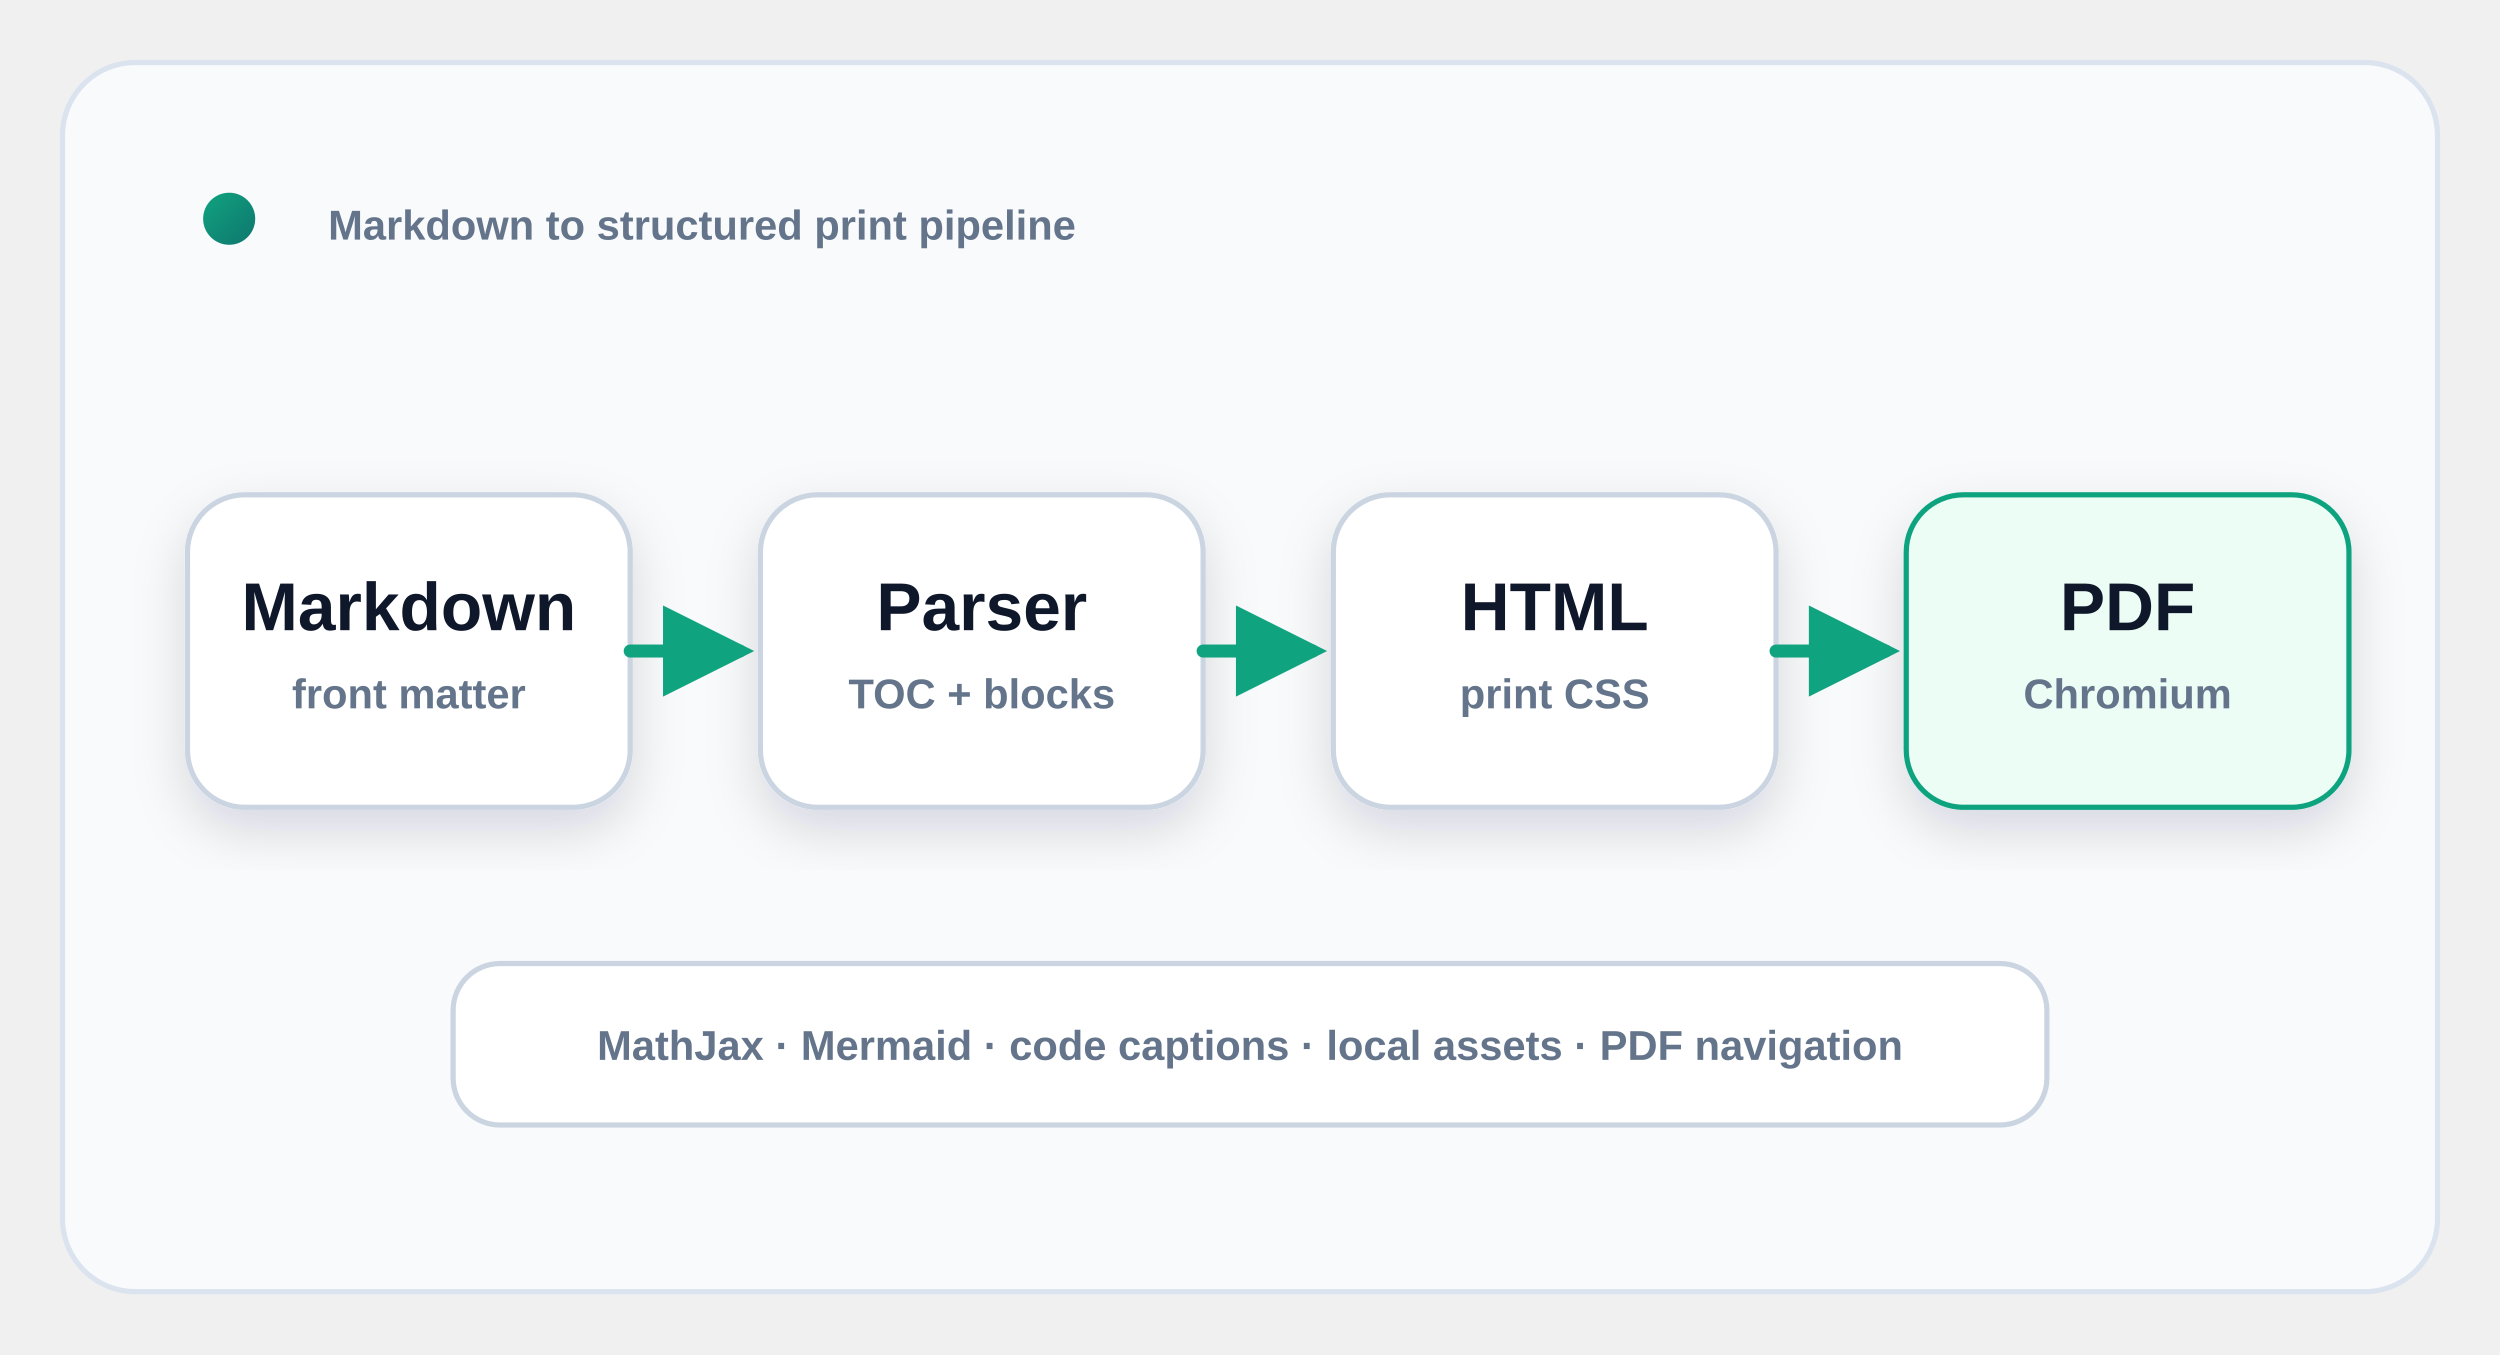
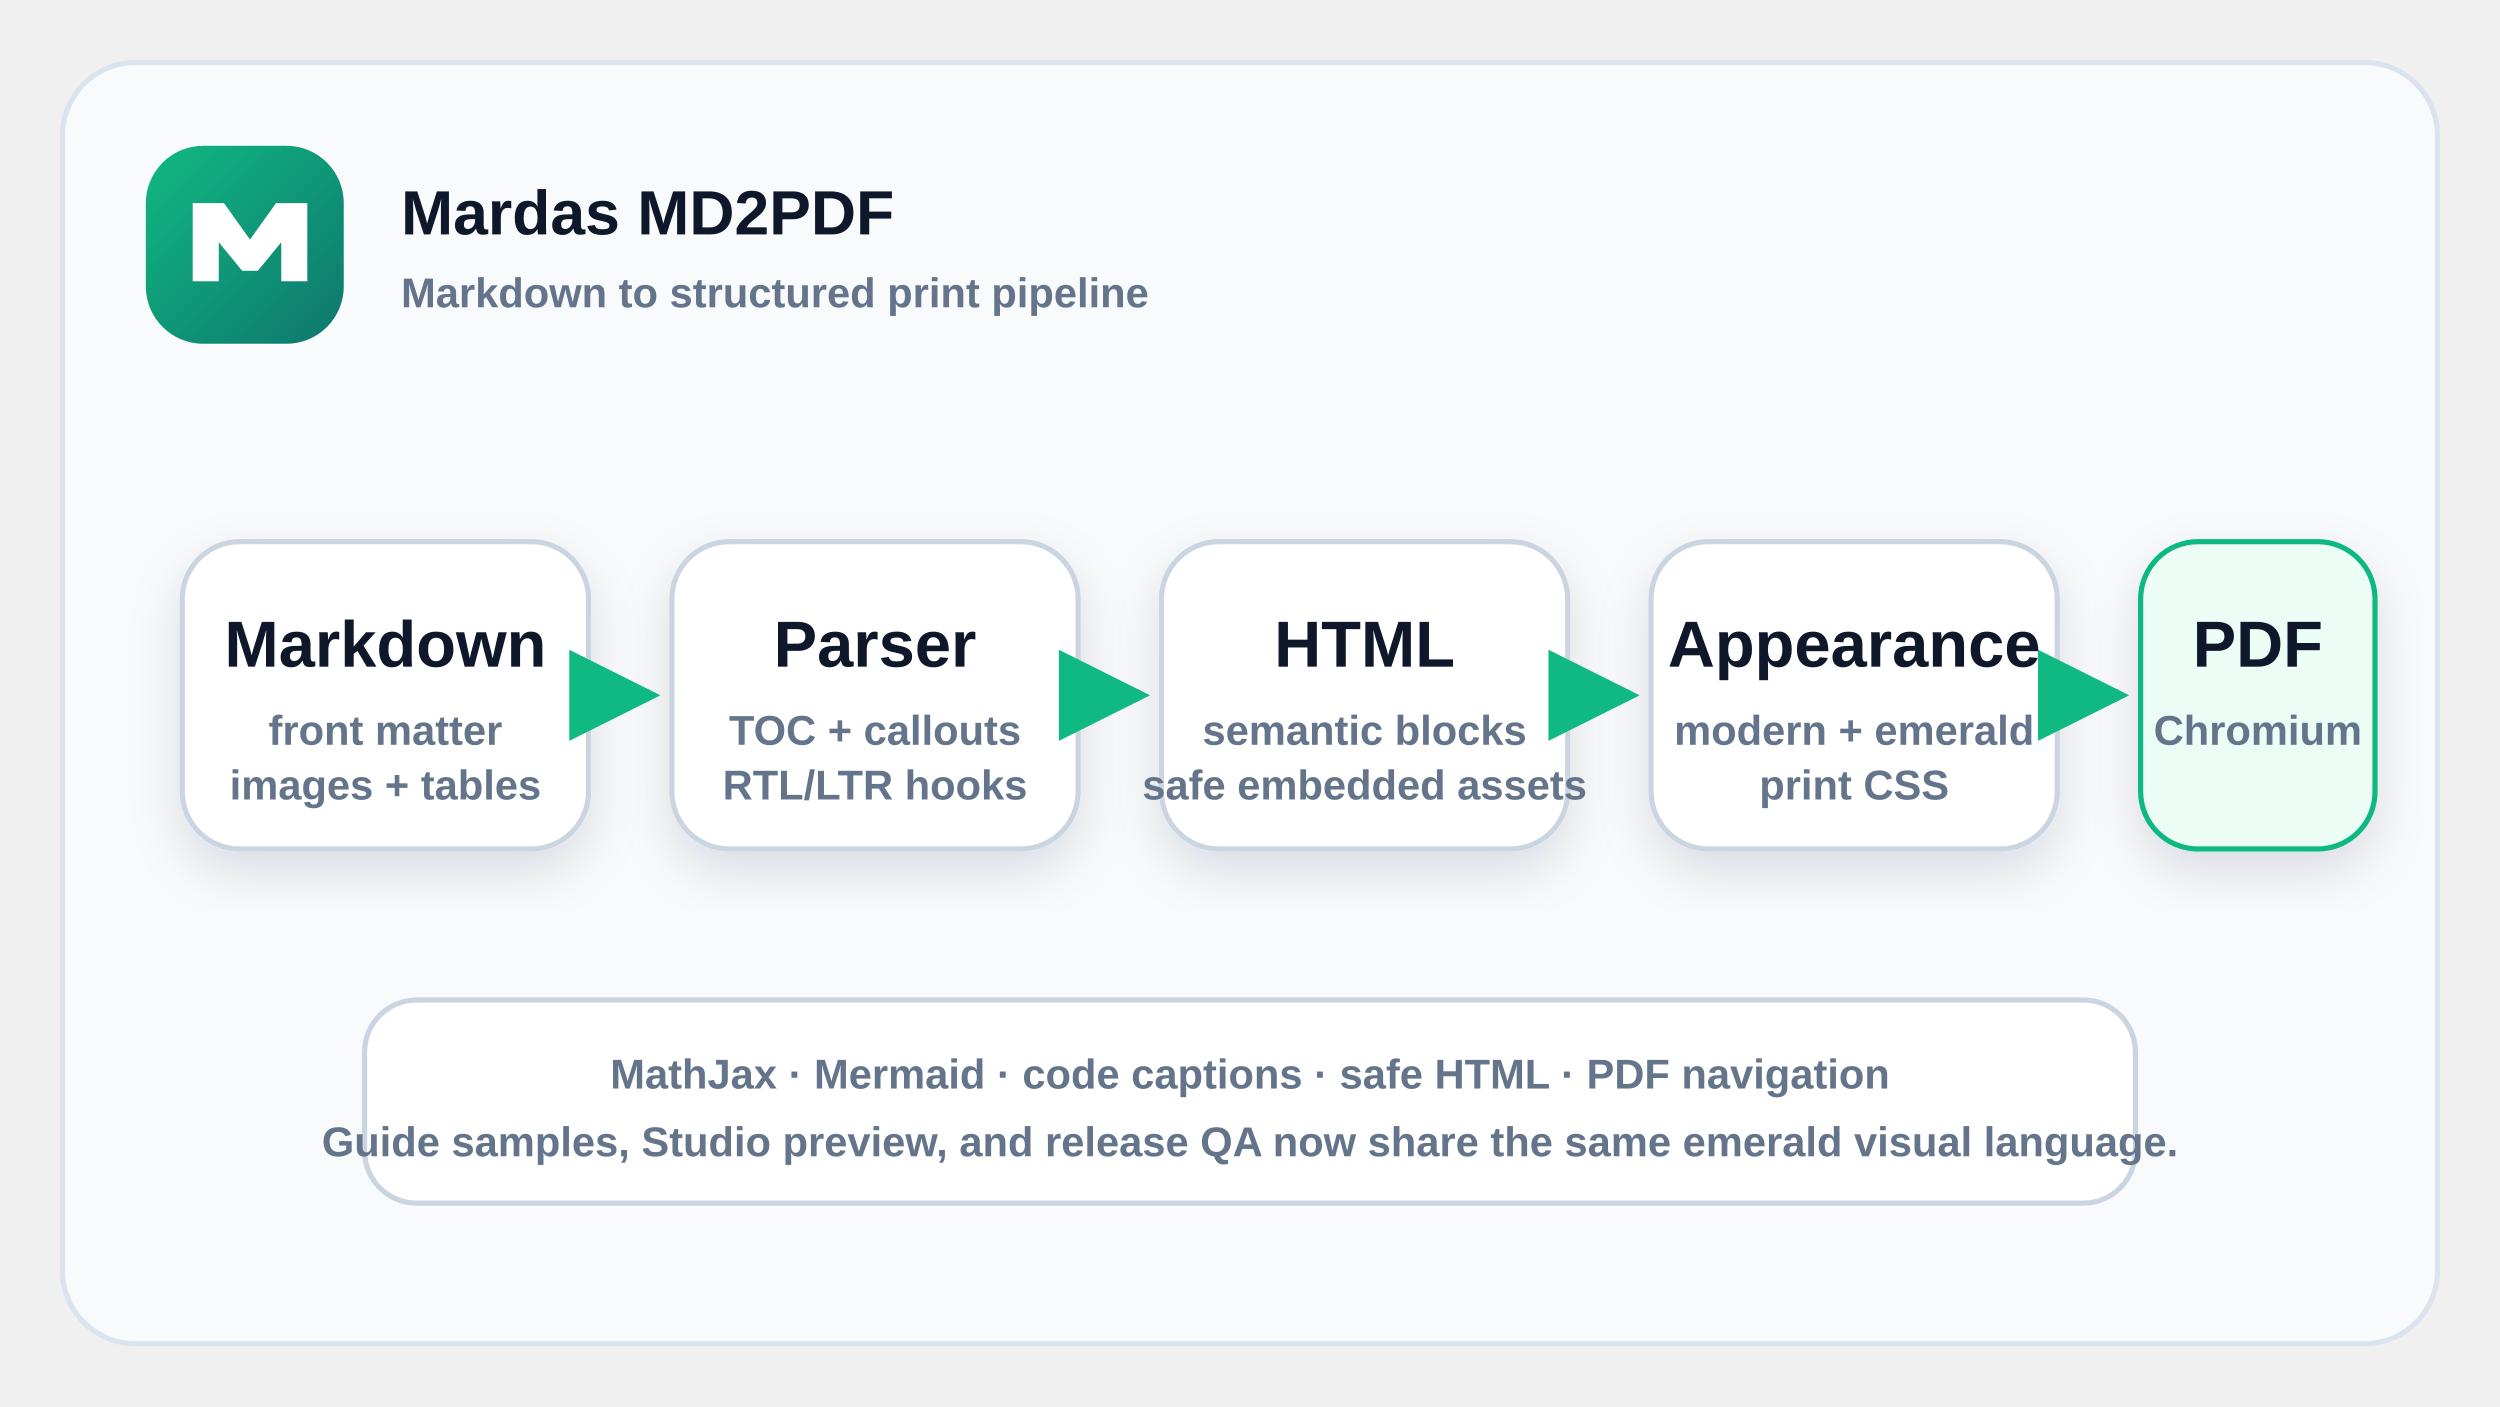
- <svg xmlns="http://www.w3.org/2000/svg" width="960" height="520" viewBox="0 0 960 520" role="img" aria-labelledby="title desc">
+ <svg xmlns="http://www.w3.org/2000/svg" width="960" height="540" viewBox="0 0 960 540" role="img" aria-labelledby="title desc">
  <defs>
    <linearGradient id="accent" x1="0" x2="1" y1="0" y2="1">
-       <stop offset="0" stop-color="#10a37f" />
+       <stop offset="0" stop-color="#10b981" />
      <stop offset="1" stop-color="#0f766e" />
    </linearGradient>
    <filter id="shadow" x="-20%" y="-20%" width="140%" height="140%">
-       <feDropShadow dx="0" dy="8" stdDeviation="10" flood-color="#0f172a" flood-opacity="0.14" />
+       <feDropShadow dx="0" dy="8" stdDeviation="10" flood-color="#0f172a" flood-opacity="0.12" />
    </filter>
    <marker id="arrow" viewBox="0 0 10 10" refX="8.4" refY="5" markerWidth="7" markerHeight="7" orient="auto-start-reverse">
-       <path d="M 0 0 L 10 5 L 0 10 z" fill="#10a37f" />
+       <path d="M 0 0 L 10 5 L 0 10 z" fill="#10b981" />
    </marker>
    <style>
      .bg{fill:#f8fafc;stroke:#dbe3ef;stroke-width:2}
      .card{fill:#ffffff;stroke:#cbd5e1;stroke-width:2;filter:url(#shadow)}
-       .card-accent{fill:#ecfdf5;stroke:#10a37f;stroke-width:2;filter:url(#shadow)}
-       .label{font:700 26px Segoe UI,Arial,sans-serif;fill:#0f172a;text-anchor:middle}
-       .meta{font:600 16px Segoe UI,Arial,sans-serif;fill:#64748b;text-anchor:middle}
+       .card-accent{fill:#ecfdf5;stroke:#10b981;stroke-width:2;filter:url(#shadow)}
+       .label{font:700 25px "Segoe UI",Arial,sans-serif;fill:#0f172a;text-anchor:middle}
+       .meta{font:600 16px "Segoe UI",Arial,sans-serif;fill:#64748b;text-anchor:middle}
      .meta-start{text-anchor:start}
-       .arrow{fill:none;stroke:#10a37f;stroke-width:5;stroke-linecap:round;marker-end:url(#arrow)}
+       .arrow{fill:none;stroke:#10b981;stroke-width:5;stroke-linecap:round;marker-end:url(#arrow)}
      .dot{fill:url(#accent)}
+       .brand{font:800 24px "Segoe UI",Arial,sans-serif;fill:#0f172a}
    </style>
  </defs>
-   <rect x="24" y="24" width="912" height="472" rx="28" class="bg" />
-   <circle cx="88" cy="84" r="10" class="dot" />
-   <text x="126" y="92" class="meta meta-start">Markdown to structured print pipeline</text>
-   <rect x="72" y="190" width="170" height="120" rx="22" class="card" />
-   <text x="157" y="242" class="label">Markdown</text>
-   <text x="157" y="272" class="meta">front matter</text>
-   <rect x="292" y="190" width="170" height="120" rx="22" class="card" />
-   <text x="377" y="242" class="label">Parser</text>
-   <text x="377" y="272" class="meta">TOC + blocks</text>
-   <rect x="512" y="190" width="170" height="120" rx="22" class="card" />
-   <text x="597" y="242" class="label">HTML</text>
-   <text x="597" y="272" class="meta">print CSS</text>
-   <rect x="732" y="190" width="170" height="120" rx="22" class="card-accent" />
-   <text x="817" y="242" class="label">PDF</text>
-   <text x="817" y="272" class="meta">Chromium</text>
-   <path d="M242 250 H284" class="arrow" />
-   <path d="M462 250 H504" class="arrow" />
-   <path d="M682 250 H724" class="arrow" />
-   <rect x="174" y="370" width="612" height="62" rx="18" fill="#ffffff" stroke="#cbd5e1" stroke-width="2" />
-   <text x="480" y="407" class="meta">MathJax · Mermaid · code captions · local assets · PDF navigation</text>
+   <rect x="24" y="24" width="912" height="492" rx="28" class="bg" />
+   <g transform="translate(56 56)">
+     <rect x="0" y="0" width="76" height="76" rx="22" fill="url(#accent)" />
+     <path d="M18 52V22h12l10 14 10-14h12v30H52V37l-9 11h-6l-9-11v15Z" fill="#ffffff" />
+     <text x="98" y="34" class="brand">Mardas MD2PDF</text>
+     <text x="98" y="62" class="meta meta-start">Markdown to structured print pipeline</text>
+   </g>
+   <rect x="70" y="208" width="156" height="118" rx="22" class="card" />
+   <text x="148" y="256" class="label">Markdown</text>
+   <text x="148" y="286" class="meta">front matter</text>
+   <text x="148" y="307" class="meta">images + tables</text>
+   <rect x="258" y="208" width="156" height="118" rx="22" class="card" />
+   <text x="336" y="256" class="label">Parser</text>
+   <text x="336" y="286" class="meta">TOC + callouts</text>
+   <text x="336" y="307" class="meta">RTL/LTR hooks</text>
+   <rect x="446" y="208" width="156" height="118" rx="22" class="card" />
+   <text x="524" y="256" class="label">HTML</text>
+   <text x="524" y="286" class="meta">semantic blocks</text>
+   <text x="524" y="307" class="meta">safe embedded assets</text>
+   <rect x="634" y="208" width="156" height="118" rx="22" class="card" />
+   <text x="712" y="256" class="label">Appearance</text>
+   <text x="712" y="286" class="meta">modern + emerald</text>
+   <text x="712" y="307" class="meta">print CSS</text>
+   <rect x="822" y="208" width="90" height="118" rx="22" class="card-accent" />
+   <text x="867" y="256" class="label">PDF</text>
+   <text x="867" y="286" class="meta">Chromium</text>
+   <path d="M226 267 H248" class="arrow" />
+   <path d="M414 267 H436" class="arrow" />
+   <path d="M602 267 H624" class="arrow" />
+   <path d="M790 267 H812" class="arrow" />
+   <rect x="140" y="384" width="680" height="78" rx="20" fill="#ffffff" stroke="#cbd5e1" stroke-width="2" />
+   <text x="480" y="418" class="meta">MathJax · Mermaid · code captions · safe HTML · PDF navigation</text>
+   <text x="480" y="444" class="meta">Guide samples, Studio preview, and release QA now share the same emerald visual language.</text>
</svg>
